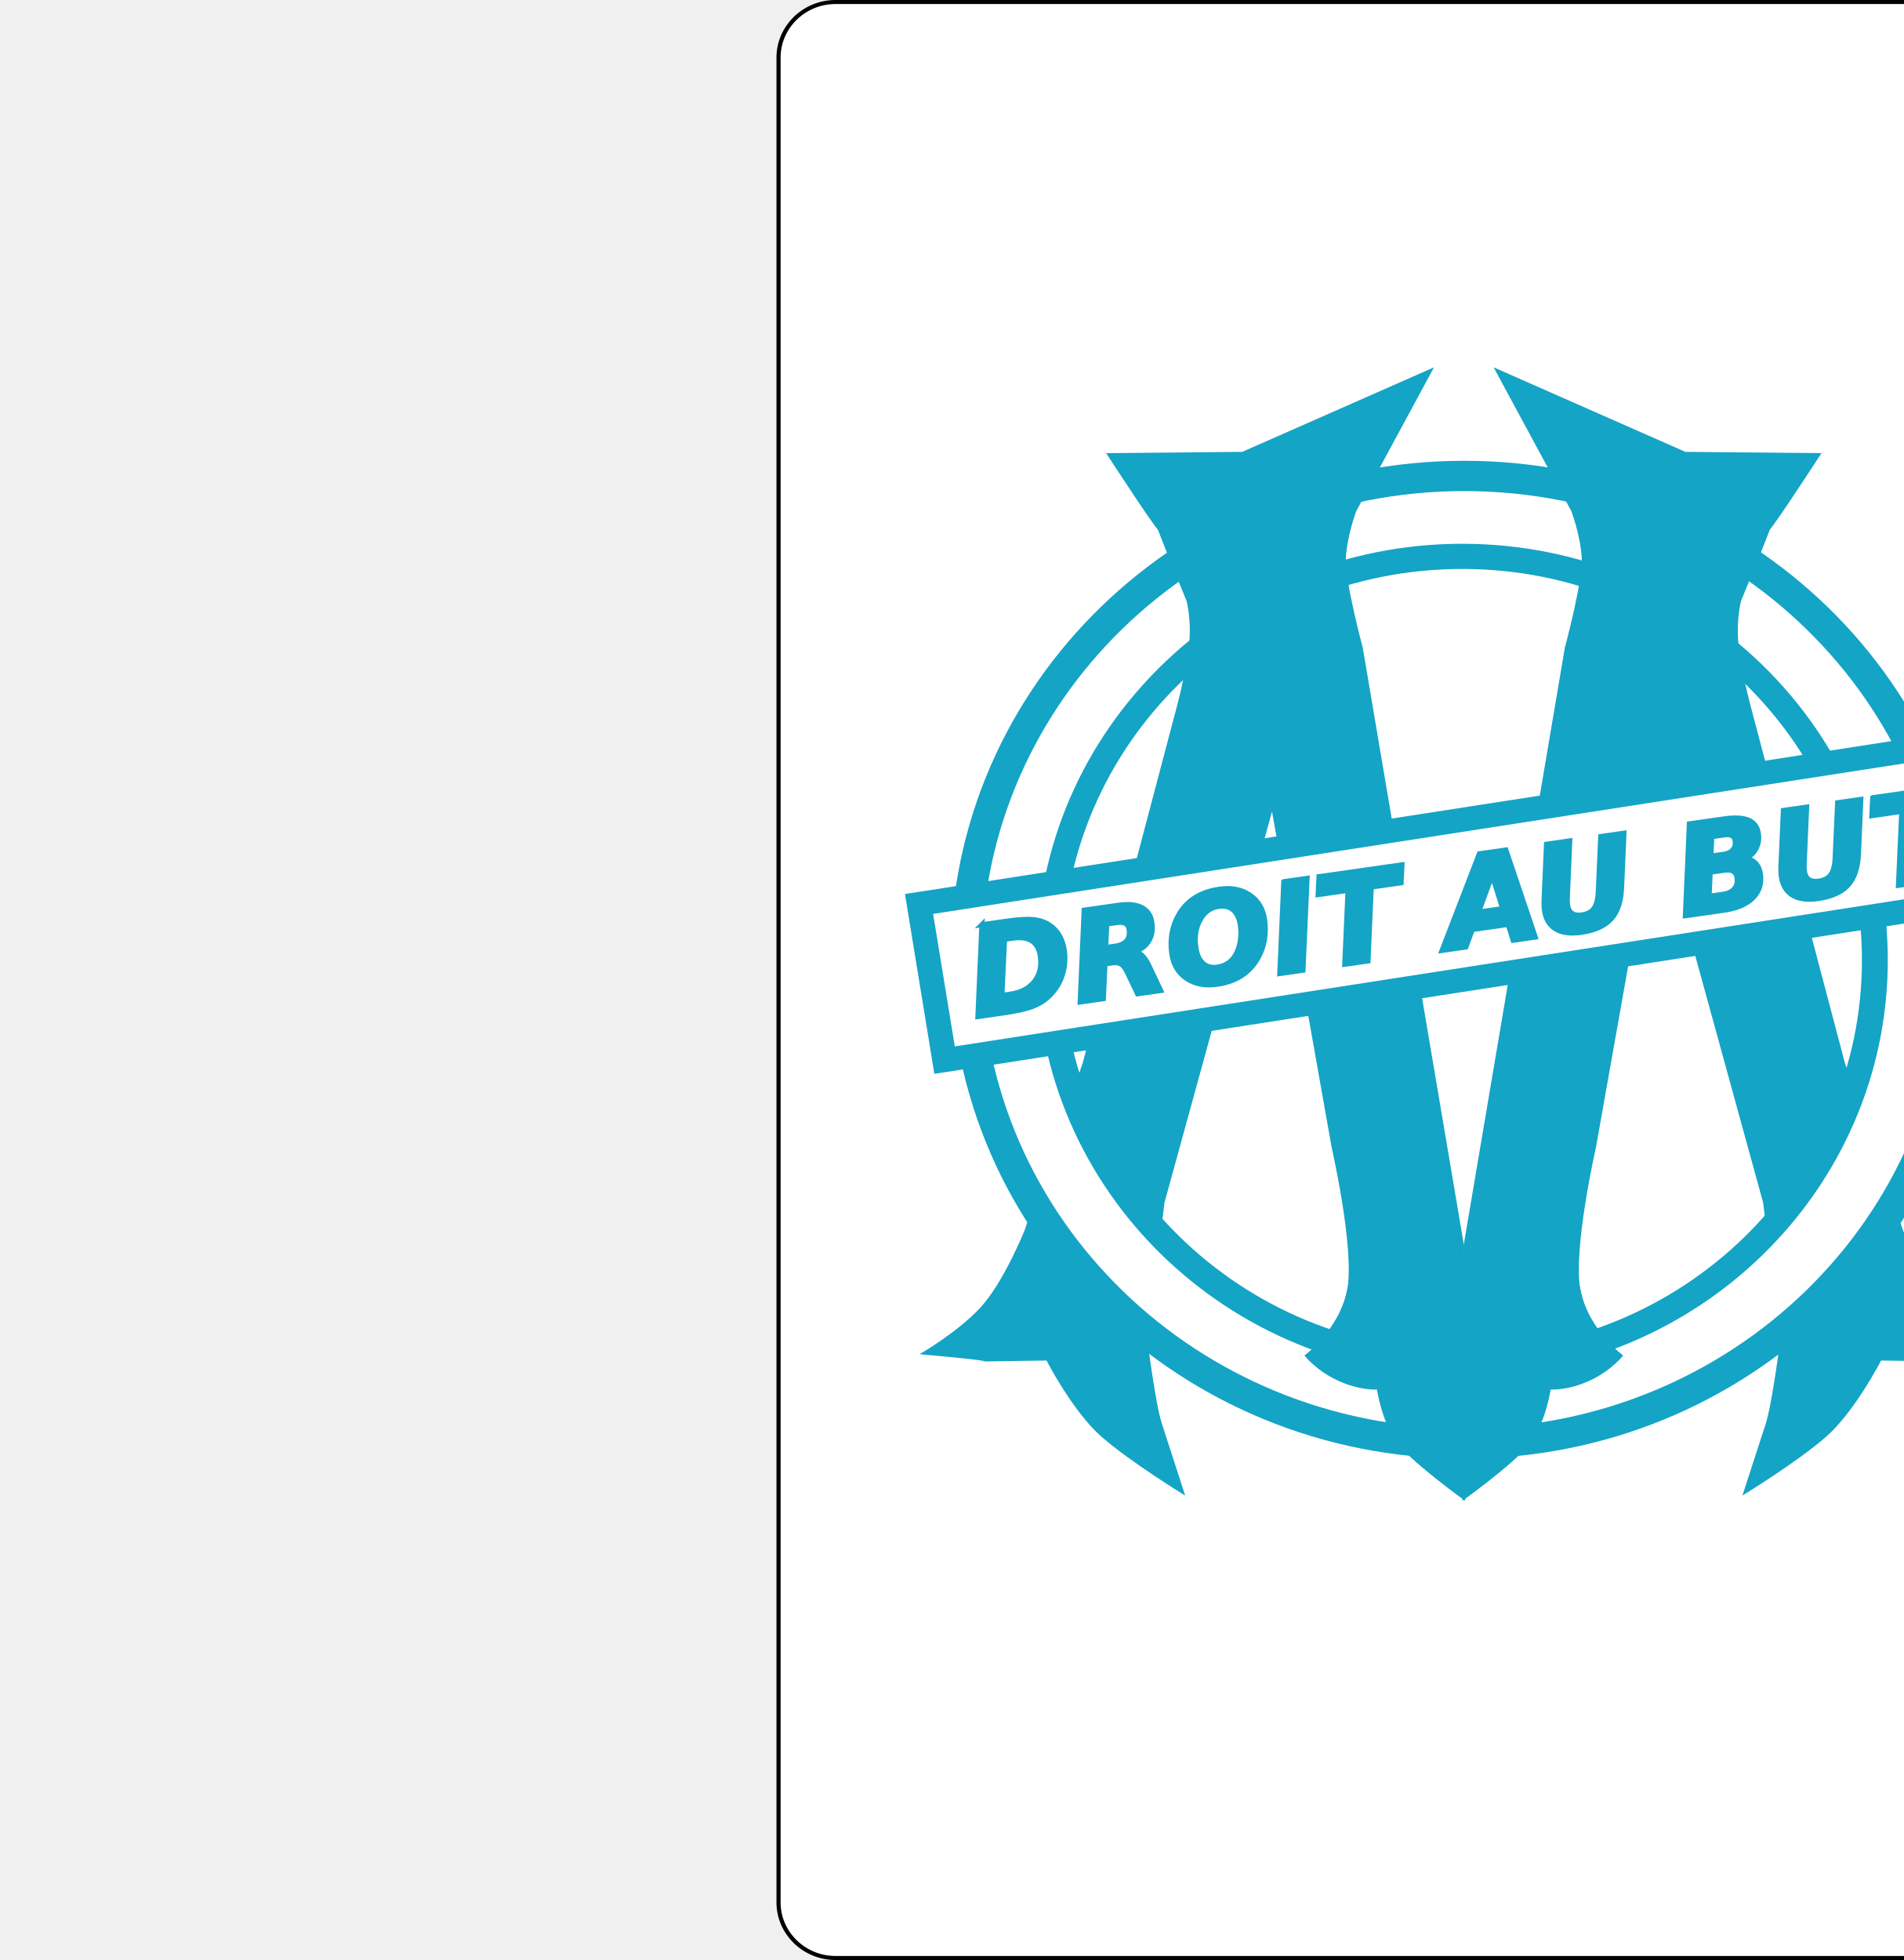
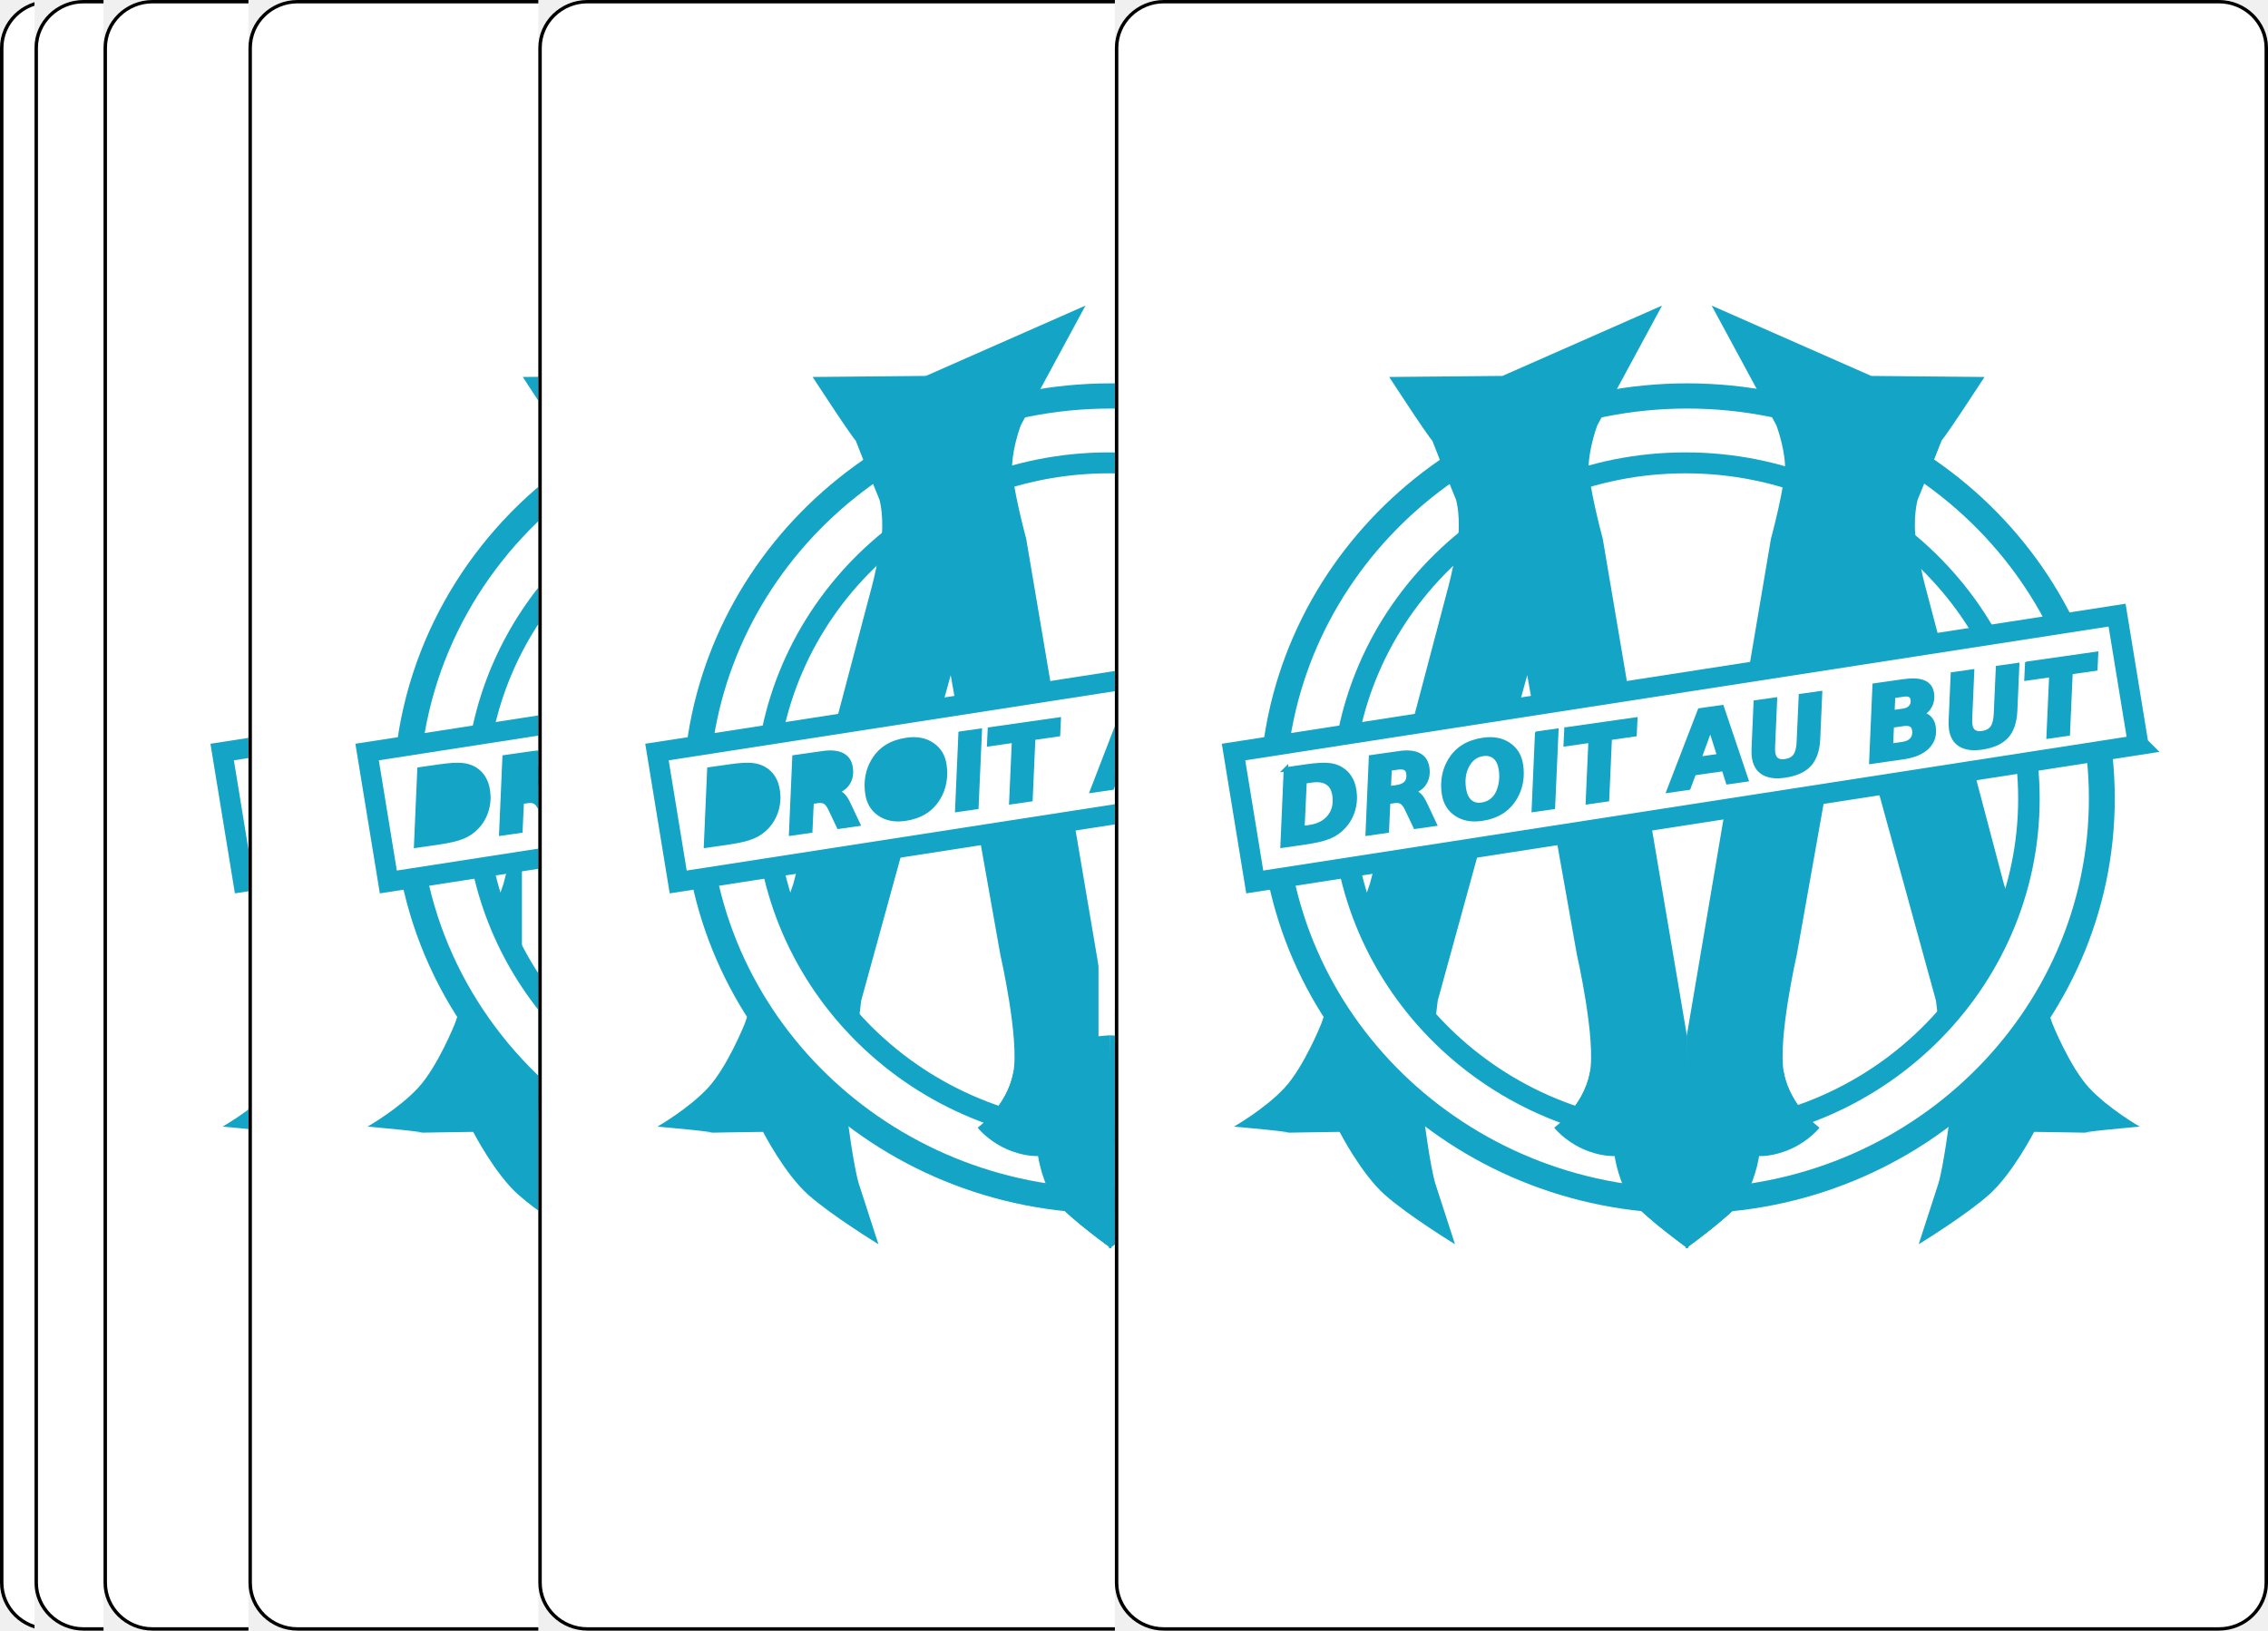
- <svg xmlns="http://www.w3.org/2000/svg" xmlns:xlink="http://www.w3.org/1999/xlink" height="242.667pt" preserveAspectRatio="none" viewBox="0 0 229.496 242.667" width="235.693pt" xml:space="preserve">
-   <use x="0" xlink:href="#clip-4x243" y="0" />
-   <use x="4.0" xlink:href="#clip-8x243" y="0" />
-   <use x="12.0" xlink:href="#clip-17x243" y="0" />
-   <use x="29.0" xlink:href="#clip-33.41601562x242.6669922" y="0" />
-   <use x="62.416" xlink:href="#image-167.0800781x242.6669922" y="0" />
+ <svg xmlns="http://www.w3.org/2000/svg" xmlns:xlink="http://www.w3.org/1999/xlink" height="242.667pt" preserveAspectRatio="none" viewBox="0 0 328.62 242.667" width="337.493pt" xml:space="preserve">
+   <use height="243" width="5" x="0" xlink:href="#clip-5x243" y="0" />
+   <use height="243" width="10" x="5" xlink:href="#clip-10x243" y="0" />
+   <use height="243" width="21" x="15" xlink:href="#clip-21x243" y="0" />
+   <use height="243" width="42" x="36" xlink:href="#clip-42x243" y="0" />
+   <use height="242.667" width="83.54" x="78" xlink:href="#clip-83.54003905x242.6669922" y="0" />
+   <use height="242.667" width="167.08" x="161.54" xlink:href="#image-167.0800781x242.6669922" y="0" />
  <defs>
    <style>.st1 { stroke:none; }</style>
-     <svg height="243" id="clip-4x243" viewBox="0 0 4 243" width="4">
+     <svg height="243" id="clip-5x243" viewBox="0 0 5 243" width="5">
      <g style="fill-rule:nonzero;clip-rule:nonzero;fill:#14A4C6;stroke:#14A4C6;stroke-width:0.625;stroke-miterlimit:4;">
-         <path d="M 6.0,0.341 L 6.0,242.326 L 6,242.326 C 2.749,241.79 0.25,238.945 0.25,235.548 L 0.25,7.12 C 0.25,3.723 2.749,0.877 6,0.341 Z" style="fill:#FFFFFF;stroke:#000000;stroke-width:0.5;" />
+         <path d="M 7.0,0.251 L 7.0,242.416 L 7,242.416 C 3.276,242.356 0.25,239.286 0.25,235.548 L 0.25,7.12 C 0.25,3.382 3.276,0.311 7,0.251 Z" style="fill:#FFFFFF;stroke:#000000;stroke-width:0.5;" />
        <g class="st1" />
        <g style="stroke-miterlimit:8;" />
+         <g class="st1" />
+         <g class="st1" />
      </g>
    </svg>
-     <svg height="243" id="clip-8x243" viewBox="0 0 8 243" width="8">
+     <svg height="243" id="clip-10x243" viewBox="0 0 10 243" width="10">
      <g style="fill-rule:nonzero;clip-rule:nonzero;fill:#14A4C6;stroke:#14A4C6;stroke-width:0.625;stroke-miterlimit:4;">
-         <path d="M 10.0,0.25 L 10.0,242.417 L 10.0,242.417 L 7.111,242.417 L 7.111,242.417 C 3.336,242.417 0.25,239.323 0.25,235.548 L 0.25,7.12 C 0.25,3.345 3.336,0.25 7.111,0.25 L 10,0.25 Z" style="fill:#FFFFFF;stroke:#000000;stroke-width:0.5;" />
+         <path d="M 12.0,0.25 L 12.0,242.417 L 12,242.417 L 7.111,242.417 L 7.111,242.417 C 3.336,242.417 0.25,239.323 0.25,235.548 L 0.25,7.12 C 0.25,3.345 3.336,0.25 7.111,0.25 L 12,0.25 Z" style="fill:#FFFFFF;stroke:#000000;stroke-width:0.5;" />
        <g class="st1" />
        <g style="stroke-miterlimit:8;" />
+         <g class="st1" />
+         <g class="st1" />
      </g>
    </svg>
-     <svg height="243" id="clip-17x243" viewBox="0 0 17 243" width="17">
+     <svg height="243" id="clip-21x243" viewBox="0 0 21 243" width="21">
      <g style="fill-rule:nonzero;clip-rule:nonzero;fill:#14A4C6;stroke:#14A4C6;stroke-width:0.625;stroke-miterlimit:4;">
-         <path d="M 19.0,0.25 L 19.0,242.417 L 19,242.417 L 7.111,242.417 L 7.111,242.417 C 3.336,242.417 0.25,239.323 0.25,235.548 L 0.25,7.12 C 0.25,3.345 3.336,0.25 7.111,0.25 L 19,0.25 Z" style="fill:#FFFFFF;stroke:#000000;stroke-width:0.5;" />
+         <path d="M 23.0,0.25 L 23.0,242.417 L 23,242.417 L 7.111,242.417 L 7.111,242.417 C 3.336,242.417 0.25,239.323 0.25,235.548 L 0.25,7.12 C 0.25,3.345 3.336,0.25 7.111,0.25 L 23,0.25 Z" style="fill:#FFFFFF;stroke:#000000;stroke-width:0.5;" />
        <g class="st1">
-           <path d="M 19.0,166.546 L 19.0,167.826 L 19,167.826 C 17.981,167.73 17.25,167.664 17.25,167.664 C 17.25,167.664 17.963,167.246 19.0,166.546 Z" />
+           <path d="M 23.0,163.462 L 23.0,168.231 L 23,168.231 C 20.654,167.969 17.25,167.664 17.25,167.664 C 17.25,167.664 20.34,165.853 23,163.462 Z" />
        </g>
-         <path d="M 19.0,111.699 L 19.0,122.403 L 19.0,122.403 L 17.338,111.963 L 19,111.699 Z" style="fill:#FFFFFF;stroke:#FFFFFF;stroke-miterlimit:8;" />
+         <path d="M 23.0,114.502 L 23.0,123.14 L 23,123.14 C 22.898,121.714 22.846,120.274 22.846,118.821 C 22.846,117.369 22.898,115.929 23.0,114.502" style="fill:none;stroke-width:3.75;stroke-miterlimit:8;" />
+         <path d="M 23.0,111.062 L 23.0,130.889 L 23,130.889 L 20.416,131.3 L 20.416,131.3 L 17.338,111.963 L 23.0,111.062 Z" style="fill:#FFFFFF;stroke:#FFFFFF;stroke-miterlimit:8;" />
        <g style="stroke-miterlimit:8;" />
-         <path d="M 19.0,111.63 L 19.0,123.284 L 19.0,123.284 L 17.191,111.918 L 19,111.63 Z" style="fill:none;stroke-width:2.967;stroke-miterlimit:8;" />
+         <path d="M 23.0,110.994 L 23.0,130.818 L 20.268,131.253 L 17.191,111.918 L 23,110.994 Z" style="fill:none;stroke-width:2.967;stroke-miterlimit:8;" />
+         <g class="st1" />
+         <g class="st1" />
      </g>
    </svg>
-     <svg height="242.667" id="clip-33.41601562x242.6669922" viewBox="0 0 33.416 242.667" width="33.416">
+     <svg height="243" id="clip-42x243" viewBox="0 0 42 243" width="42">
      <g style="fill-rule:nonzero;clip-rule:nonzero;fill:#14A4C6;stroke:#14A4C6;stroke-width:0.625;stroke-miterlimit:4;">
-         <path d="M 35.416,0.25 L 35.416,242.417 L 35.416,242.417 L 7.111,242.417 L 7.111,242.417 C 3.336,242.417 0.25,239.323 0.25,235.548 L 0.25,7.12 C 0.25,3.345 3.336,0.25 7.111,0.25 L 35.416,0.25 Z" style="fill:#FFFFFF;stroke:#000000;stroke-width:0.5;" />
+         <path d="M 44.0,0.25 L 44.0,242.417 L 44,242.417 L 7.111,242.417 L 7.111,242.417 C 3.336,242.417 0.25,239.323 0.25,235.548 L 0.25,7.12 C 0.25,3.345 3.336,0.25 7.111,0.25 L 44,0.25 Z" style="fill:#FFFFFF;stroke:#000000;stroke-width:0.5;" />
        <g class="st1">
-           <path d="M 35.416,136.066 L 35.416,173.3 L 35.416,173.3 C 33.727,170.775 32.562,168.445 32.562,168.445 C 32.562,168.445 21.468,168.602 24.593,168.602 C 27.718,168.602 17.25,167.664 17.25,167.664 C 17.25,167.664 21.781,165.008 24.593,161.883 C 27.406,158.758 29.906,152.352 29.906,152.352 L 35.416,136.066 Z" />
+           <path d="M 39.75,56.102 L 44.0,56.061 L 44.0,104.103 L 44.0,181.625 L 44,181.625 C 42.269,180.398 40.452,179.027 39.125,177.82 C 35.687,174.695 32.562,168.445 32.562,168.445 C 32.562,168.445 21.468,168.602 24.593,168.602 C 27.718,168.602 17.25,167.664 17.25,167.664 C 17.25,167.664 21.781,165.008 24.593,161.883 C 27.406,158.758 29.906,152.352 29.906,152.352 L 36.937,131.57 L 44.0,104.103 L 44.0,56.061 L 44.0,62.709 L 44.0,62.709 C 42.143,59.891 39.75,56.102 39.75,56.102" />
        </g>
-         <path d="M 35.416,91.045 L 35.416,147.001 L 35.416,147.001 C 30.614,138.794 27.86,129.232 27.86,119.023 C 27.86,108.815 30.614,99.252 35.416,91.045 Z" style="fill:none;stroke:#FFFFFF;stroke-width:8.75;stroke-miterlimit:8;" />
-         <path d="M 35.416,82.155 L 35.416,155.488 L 35.416,155.488 C 27.537,145.356 22.846,132.635 22.846,118.821 C 22.846,105.008 27.537,92.287 35.416,82.155 Z" style="fill:none;stroke-width:3.75;stroke-miterlimit:8;" />
-         <path d="M 35.416,103.198 L 35.416,134.527 L 35.416,134.527 C 33.799,129.6 32.923,124.334 32.923,118.863 C 32.923,113.391 33.799,108.125 35.416,103.198 Z" style="fill:none;stroke-width:3.117;stroke-miterlimit:8;" />
-         <path d="M 35.416,109.087 L 35.416,128.912 L 35.416,128.912 L 20.416,131.3 L 20.416,131.3 L 17.338,111.963 L 35.416,109.087 Z" style="fill:#FFFFFF;stroke:#FFFFFF;stroke-miterlimit:8;" />
+         <path d="M 44.0,79.907 L 44.0,158.139 L 44,158.139 C 34.029,148.133 27.86,134.302 27.86,119.023 C 27.86,103.744 34.029,89.913 44,79.907 Z" style="fill:none;stroke:#FFFFFF;stroke-width:8.75;stroke-miterlimit:8;" />
+         <path d="M 44.0,73.196 L 44.0,164.446 L 44,164.446 C 31.056,153.46 22.846,137.097 22.846,118.821 C 22.846,100.546 31.056,84.182 44.0,73.196 Z" style="fill:none;stroke-width:3.75;stroke-miterlimit:8;" />
+         <path d="M 44.0,87.421 L 44.0,150.305 L 44,150.305 C 37.073,141.717 32.923,130.777 32.923,118.863 C 32.923,106.949 37.073,96.008 44.0,87.421 Z" style="fill:none;stroke-width:3.117;stroke-miterlimit:8;" />
+         <path d="M 44.0,107.721 L 44.0,127.546 L 44.0,127.546 L 20.416,131.3 L 20.416,131.3 L 17.338,111.963 L 44,107.721 Z" style="fill:#FFFFFF;stroke:#FFFFFF;stroke-miterlimit:8;" />
        <g style="stroke-miterlimit:8;">
          <path d="M 24.774,114.486 L 27.717,114.056 C 29.121,113.85 30.186,113.781 30.913,113.849 C 31.64,113.917 32.265,114.117 32.789,114.449 C 33.317,114.781 33.74,115.215 34.059,115.751 C 34.377,116.288 34.589,116.917 34.694,117.639 C 34.841,118.642 34.778,119.617 34.505,120.563 C 34.232,121.509 33.773,122.338 33.13,123.048 C 32.57,123.68 31.886,124.172 31.076,124.522 C 30.266,124.873 28.985,125.177 27.234,125.433 L 24.292,125.864 L 24.774,114.486 Z" />
          <path d="M 27.491,116.299 L 27.178,123.23 L 28.181,123.084 C 29.483,122.893 30.461,122.369 31.112,121.513 C 31.764,120.657 31.997,119.595 31.811,118.328 C 31.685,117.469 31.342,116.857 30.783,116.49 C 30.223,116.124 29.453,116.012 28.472,116.156 L 27.491,116.299 Z" />
+           <path d="M 39.605,119.342 L 39.41,123.65 L 36.625,124.058 L 37.106,112.681 L 41.239,112.076 C 42.401,111.906 43.321,111.993 44,112.339 L 44.0,112.339 L 44.0,117.423 L 44.0,117.423 C 43.72,117.603 43.398,117.738 43.036,117.829 C 43.396,117.852 43.717,117.983 44,118.224 L 44.0,118.224 L 44.0,122.978 L 44.0,122.978 L 43.542,123.045 L 42.323,120.414 C 42.079,119.889 41.825,119.541 41.56,119.37 C 41.295,119.2 40.94,119.147 40.495,119.212 L 39.605,119.342 Z" />
+           <path d="M 40.858,117.137 C 41.491,117.045 41.949,116.824 42.231,116.476 C 42.514,116.128 42.612,115.664 42.527,115.082 C 42.474,114.718 42.322,114.467 42.072,114.33 C 41.822,114.193 41.458,114.16 40.978,114.23 L 39.821,114.399 L 39.686,117.309 L 40.858,117.137 Z" />
        </g>
-         <path d="M 35.416,109.018 L 35.416,128.842 L 35.416,128.842 L 20.268,131.253 L 17.191,111.918 L 35.416,109.018 Z" style="fill:none;stroke-width:2.967;stroke-miterlimit:8;" />
+         <path d="M 44.0,107.652 L 44.0,127.476 L 44,127.476 L 20.268,131.253 L 17.191,111.918 Z" style="fill:none;stroke-width:2.967;stroke-miterlimit:8;" />
+         <g class="st1" />
+         <g class="st1" />
+       </g>
+     </svg>
+     <svg height="242.667" id="clip-83.54003905x242.6669922" viewBox="0 0 83.54 242.667" width="83.54">
+       <g style="fill-rule:nonzero;clip-rule:nonzero;fill:#14A4C6;stroke:#14A4C6;stroke-width:0.625;stroke-miterlimit:4;">
+         <path d="M 85.54,0.25 L 85.54,242.417 L 85.54,242.417 L 7.111,242.417 L 7.111,242.417 C 3.336,242.417 0.25,239.323 0.25,235.548 L 0.25,7.12 C 0.25,3.345 3.336,0.25 7.111,0.25 L 85.54,0.25 Z" style="fill:#FFFFFF;stroke:#000000;stroke-width:0.5;" />
+         <g class="st1">
+           <path d="M 39.75,56.102 L 56.156,55.945 L 79.281,45.477 L 69.906,63.289 C 69.906,63.289 68.812,66.258 68.656,69.07 C 68.5,71.883 70.687,80.164 70.687,80.164 L 82.875,154.07 L 83.031,185.789 C 83.031,185.789 77.093,181.414 75.062,178.914 C 73.031,176.414 72.406,172.039 72.406,172.039 C 72.406,172.039 70.375,172.195 67.718,170.945 C 65.062,169.695 63.656,167.82 63.656,167.82 C 63.656,167.82 67.875,164.695 68.812,159.695 C 69.75,154.695 66.937,142.039 66.937,142.039 L 59.75,100.477 L 46.781,148.914 L 44.75,166.102 C 44.75,166.102 45.687,173.758 46.468,176.258 C 47.25,178.758 49.281,185.164 49.281,185.164 C 49.281,185.164 42.562,180.945 39.125,177.82 C 35.687,174.695 32.562,168.445 32.562,168.445 C 32.562,168.445 21.468,168.602 24.593,168.602 C 27.718,168.602 17.25,167.664 17.25,167.664 C 17.25,167.664 21.781,165.008 24.593,161.883 C 27.406,158.758 29.906,152.352 29.906,152.352 L 36.937,131.57 L 48.187,87.82 C 48.187,87.82 48.968,85.008 49.593,81.102 C 50.218,77.195 49.437,74.383 49.437,74.383 C 49.437,74.383 44.75,62.664 46,65.32 C 47.25,67.977 39.75,56.102 39.75,56.102" />
+           <path d="M 85.54,183.612 L 85.54,137.909 L 85.54,137.909 L 82.875,154.07 L 82.719,185.789 C 82.719,185.789 83.981,184.859 85.54,183.612 Z" />
+         </g>
+         <path d="M 85.54,63.808 L 85.54,174.237 L 85.54,174.237 C 84.655,174.279 83.764,174.301 82.868,174.301 C 52.488,174.301 27.86,149.552 27.86,119.023 C 27.86,88.494 52.488,63.744 82.868,63.744 C 83.764,63.744 84.655,63.766 85.54,63.808 Z" style="fill:none;stroke:#FFFFFF;stroke-width:8.75;stroke-miterlimit:8;" />
+         <path d="M 85.54,58.981 L 85.54,178.66 L 85.54,178.66 C 84.673,178.697 83.802,178.716 82.926,178.716 C 49.745,178.716 22.846,151.901 22.846,118.821 C 22.846,85.742 49.745,58.926 82.926,58.926 C 83.802,58.926 84.673,58.944 85.54,58.981 Z" style="fill:none;stroke-width:3.75;stroke-miterlimit:8;" />
+         <path d="M 85.54,68.964 L 85.54,168.764 L 85.54,168.764 C 84.593,168.817 83.64,168.845 82.68,168.845 C 55.2,168.845 32.923,146.466 32.923,118.863 C 32.923,91.259 55.2,68.882 82.68,68.882 C 83.64,68.882 84.593,68.91 85.54,68.964 Z" style="fill:none;stroke-width:3.117;stroke-miterlimit:8;" />
+         <path d="M 85.54,101.11 L 85.54,120.934 L 85.54,120.934 L 20.416,131.3 L 20.416,131.3 L 17.338,111.963 L 85.54,101.11 Z" style="fill:#FFFFFF;stroke:#FFFFFF;stroke-miterlimit:8;" />
+         <g style="stroke-miterlimit:8;">
+           <path d="M 24.774,114.486 L 27.717,114.056 C 29.121,113.85 30.186,113.781 30.913,113.849 C 31.64,113.917 32.265,114.117 32.789,114.449 C 33.317,114.781 33.74,115.215 34.059,115.751 C 34.377,116.288 34.589,116.917 34.694,117.639 C 34.841,118.642 34.778,119.617 34.505,120.563 C 34.232,121.509 33.773,122.338 33.13,123.048 C 32.57,123.68 31.886,124.172 31.076,124.522 C 30.266,124.873 28.985,125.177 27.234,125.433 L 24.292,125.864 L 24.774,114.486 Z" />
+           <path d="M 27.491,116.299 L 27.178,123.23 L 28.181,123.084 C 29.483,122.893 30.461,122.369 31.112,121.513 C 31.764,120.657 31.997,119.595 31.811,118.328 C 31.685,117.469 31.342,116.857 30.783,116.49 C 30.223,116.124 29.453,116.012 28.472,116.156 L 27.491,116.299 Z" />
+           <path d="M 39.605,119.342 L 39.41,123.65 L 36.625,124.058 L 37.106,112.681 L 41.239,112.076 C 42.426,111.902 43.361,111.997 44.043,112.361 C 44.726,112.726 45.132,113.35 45.261,114.234 C 45.392,115.128 45.257,115.899 44.857,116.548 C 44.457,117.197 43.85,117.625 43.036,117.829 C 43.423,117.854 43.767,118.004 44.065,118.282 C 44.363,118.559 44.654,119.008 44.937,119.629 L 46.318,122.639 L 43.542,123.045 L 42.323,120.414 C 42.079,119.889 41.825,119.541 41.56,119.37 C 41.295,119.2 40.94,119.147 40.495,119.212 L 39.605,119.342 Z" />
+           <path d="M 40.858,117.137 C 41.491,117.045 41.949,116.824 42.231,116.476 C 42.514,116.128 42.612,115.664 42.527,115.082 C 42.474,114.718 42.322,114.467 42.072,114.33 C 41.822,114.193 41.458,114.16 40.978,114.23 L 39.821,114.399 L 39.686,117.309 L 40.858,117.137 Z" />
+           <path d="M 53.407,110.089 C 54.845,109.878 56.062,110.118 57.06,110.808 C 58.057,111.498 58.652,112.502 58.845,113.822 C 58.977,114.722 58.968,115.592 58.818,116.432 C 58.668,117.272 58.383,118.048 57.963,118.761 C 57.45,119.639 56.792,120.335 55.99,120.849 C 55.187,121.363 54.227,121.702 53.11,121.865 C 51.671,122.076 50.456,121.837 49.461,121.15 C 48.467,120.462 47.874,119.456 47.68,118.131 C 47.547,117.227 47.554,116.354 47.701,115.515 C 47.848,114.675 48.134,113.896 48.559,113.177 C 49.063,112.306 49.716,111.614 50.52,111.103 C 51.323,110.591 52.285,110.253 53.407,110.089 Z" />
+           <path d="M 55.937,114.559 C 55.81,113.69 55.52,113.056 55.068,112.658 C 54.617,112.26 54.028,112.114 53.302,112.22 C 52.334,112.362 51.588,112.924 51.063,113.907 C 50.54,114.889 50.375,116.047 50.57,117.381 C 50.694,118.231 50.982,118.863 51.434,119.276 C 51.885,119.689 52.452,119.846 53.133,119.746 C 53.686,119.665 54.161,119.473 54.558,119.17 C 54.955,118.867 55.272,118.459 55.51,117.945 C 55.73,117.454 55.878,116.915 55.954,116.328 C 56.029,115.742 56.023,115.152 55.937,114.559 Z" />
+           <path d="M 61.177,109.156 L 63.972,108.747 L 63.48,120.126 L 60.695,120.534 Z" />
+           <path d="M 65.422,108.535 L 75.409,107.072 L 75.309,109.298 L 71.712,109.825 L 71.318,118.978 L 68.527,119.387 L 68.924,110.233 L 65.321,110.76 L 65.422,108.535 Z" />
+           <path d="M 85.54,105.589 L 85.54,114.843 L 85.54,114.843 L 83.901,115.083 L 83.12,117.25 L 80.263,117.668 L 84.756,105.704 L 85.54,105.589 Z" />
+           <path d="M 84.652,112.92 L 85.54,112.79 L 85.54,112.79 L 85.54,110.428 L 85.54,110.428 Z" />
+         </g>
+         <path d="M 85.54,101.041 L 85.54,120.865 L 85.54,120.865 L 20.268,131.253 L 17.191,111.918 L 85.54,101.041 Z" style="fill:none;stroke-width:2.967;stroke-miterlimit:8;" />
+         <g class="st1">
+           <path d="M 71.322,60.597 L 69.906,63.289 C 69.906,63.289 68.812,66.258 68.656,69.07 C 68.641,69.341 68.647,69.663 68.671,70.023 C 68.9,73.401 48.968,85.008 49.593,81.102 C 50.218,77.195 49.437,74.383 49.437,74.383 C 49.437,74.383 48.448,71.908 47.499,69.491 C 46.383,66.648 71.322,60.597 71.322,60.597 Z" />
+         </g>
+         <g class="st1">
+           <path d="M 82.875,154.07 L 83.031,185.789 C 83.031,185.789 77.093,181.414 75.062,178.914 C 73.031,176.414 72.406,172.039 72.406,172.039 C 72.406,172.039 70.375,172.195 67.718,170.945 C 65.062,169.695 63.656,167.82 63.656,167.82 C 63.656,167.82 67.875,164.695 68.812,159.695 C 69.75,154.695 82.875,154.07 82.875,154.07" />
+           <path d="M 82.875,154.07 L 82.719,185.789 C 82.719,185.789 83.981,184.859 85.54,183.612 L 85.54,183.612 L 85.54,154.316 L 85.54,154.316 C 83.965,154.122 82.875,154.07 82.875,154.07" />
+         </g>
      </g>
    </svg>
    <svg height="242.667" id="image-167.0800781x242.6669922" viewBox="0 0 167.08 242.667" width="167.08">
      <g id="Layer_x0020_1" style="fill-rule:nonzero;clip-rule:nonzero;fill:#14A4C6;stroke:#14A4C6;stroke-width:0.625;stroke-miterlimit:4;">
        <path d="M166.83,235.548c0,3.775-3.086,6.869-6.87,6.869H7.111c-3.775,0-6.861-3.094-6.861-6.869V7.12C0.25,3.345,3.336,0.25,7.111,0.25h152.849    c3.784,0,6.87,3.095,6.87,6.87v228.428z" style="fill:#FFFFFF;stroke:#000000;stroke-width:0.5;" />
        <g class="st1">
          <path d="M39.75,56.102l16.406-0.156l23.125-10.469l-9.375,17.812c0,0-1.094,2.969-1.25,5.781s2.031,11.094,2.031,11.094L82.875,154.07l0.156,31.719c0,0-5.938-4.375-7.969-6.875s-2.656-6.875-2.656-6.875     s-2.031,0.156-4.688-1.094s-4.062-3.125-4.062-3.125s4.219-3.125,5.156-8.125s-1.875-17.656-1.875-17.656l-7.188-41.562l-12.969,48.438l-2.031,17.188c0,0,0.938,7.656,1.719,10.156s2.812,8.906,2.812,8.906     s-6.719-4.219-10.156-7.344s-6.562-9.375-6.562-9.375s-11.094,0.156-7.969,0.156s-7.344-0.938-7.344-0.938s4.531-2.656,7.344-5.781s5.312-9.531,5.312-9.531l7.031-20.781l11.25-43.75     c0,0,0.781-2.812,1.406-6.719s-0.156-6.719-0.156-6.719s-4.688-11.719-3.438-9.062s-6.25-9.219-6.25-9.219z" />
          <path d="M126,56.102l-16.406-0.156l-23.125-10.469l9.375,17.812c0,0,1.094,2.969,1.25,5.781s-2.031,11.094-2.031,11.094l-12.188,73.906l-0.156,31.719c0,0,5.938-4.375,7.969-6.875s2.656-6.875,2.656-6.875     s2.031,0.156,4.688-1.094s4.062-3.125,4.062-3.125s-4.219-3.125-5.156-8.125s1.875-17.656,1.875-17.656l7.188-41.562l12.969,48.438l2.031,17.188c0,0-0.938,7.656-1.719,10.156s-2.812,8.906-2.812,8.906     s6.719-4.219,10.156-7.344s6.562-9.375,6.562-9.375s11.094,0.156,7.969,0.156s7.344-0.938,7.344-0.938s-4.531-2.656-7.344-5.781s-5.312-9.531-5.312-9.531l-7.031-20.781l-11.25-43.75     c0,0-0.781-2.812-1.406-6.719s0.156-6.719,0.156-6.719s4.688-11.719,3.438-9.062s6.25-9.219,6.25-9.219z" />
        </g>
        <path d="M137.875,119.023c0,30.528-24.627,55.277-55.007,55.277s-55.008-24.749-55.008-55.277c0-30.529,24.628-55.279,55.008-55.279s55.007,24.75,55.007,55.279z" style="fill:none;stroke:#FFFFFF;stroke-width:8.75;stroke-miterlimit:8;" />
        <path d="M143.004,118.821c0,33.08-26.897,59.895-60.078,59.895c-33.181,0-60.08-26.814-60.08-59.895c0-33.079,26.898-59.896,60.08-59.896    c33.181,0,60.078,26.816,60.078,59.896z" style="fill:none;stroke-width:3.75;stroke-miterlimit:8;" />
        <path d="M132.438,118.863c0,27.603-22.279,49.982-49.758,49.982c-27.48,0-49.756-22.379-49.756-49.982c0-27.604,22.276-49.98,49.756-49.98    c27.479,0,49.758,22.376,49.758,49.98z" style="fill:none;stroke-width:3.117;stroke-miterlimit:8;" />
        <path d="M148.438,110.923L20.416,131.3l-3.078-19.336L145.36,91.59l3.077,19.333z" style="fill:#FFFFFF;stroke:#FFFFFF;stroke-miterlimit:8;" />
        <g style="stroke-miterlimit:8;">
          <path d="M24.774,114.486l2.943-0.431c1.404-0.206,2.469-0.274,3.196-0.207c0.727,0.067,1.352,0.268,1.875,0.6c0.528,0.332,0.952,0.766,1.27,1.302     s0.53,1.166,0.636,1.887c0.147,1.003,0.084,1.978-0.189,2.924c-0.273,0.946-0.731,1.775-1.375,2.485c-0.56,0.632-1.244,1.124-2.054,1.475     s-2.09,0.654-3.841,0.91l-2.942,0.432l0.482-11.378z M27.491,116.299l-0.313,6.931l1.003-0.146c1.303-0.191,2.28-0.715,2.932-1.571s0.884-1.918,0.699-3.186     c-0.126-0.858-0.469-1.471-1.028-1.837c-0.56-0.366-1.33-0.478-2.311-0.334l-0.981,0.144z" />
          <path d="M39.605,119.342l-0.195,4.308L36.625,124.058l0.481-11.377l4.132-0.605c1.187-0.174,2.122-0.079,2.805,0.286s1.088,0.988,1.218,1.873     c0.131,0.894-0.004,1.666-0.404,2.314s-1.007,1.076-1.821,1.281c0.388,0.024,0.731,0.175,1.029,0.453s0.589,0.727,0.873,1.348l1.381,3.009l-2.776,0.406     l-1.219-2.631c-0.244-0.525-0.498-0.873-0.763-1.043c-0.265-0.17-0.62-0.223-1.065-0.158l-0.89,0.13z M40.858,117.137c0.633-0.092,1.09-0.313,1.373-0.661     c0.282-0.348,0.381-0.812,0.296-1.394c-0.053-0.364-0.205-0.615-0.455-0.752c-0.25-0.137-0.614-0.17-1.094-0.1l-1.157,0.169l-0.135,2.91l1.172-0.172z" />
          <path d="M53.407,110.089c1.438-0.21,2.655,0.029,3.652,0.719s1.592,1.695,1.785,3.015c0.132,0.9,0.123,1.77-0.027,2.61c-0.149,0.84-0.435,1.616-0.855,2.329     c-0.513,0.878-1.17,1.574-1.973,2.088c-0.803,0.514-1.763,0.853-2.88,1.016c-1.438,0.211-2.654-0.028-3.648-0.715s-1.588-1.694-1.782-3.019     c-0.133-0.904-0.125-1.776,0.021-2.616c0.147-0.839,0.433-1.619,0.858-2.337c0.503-0.872,1.157-1.563,1.96-2.075c0.803-0.511,1.766-0.85,2.888-1.014z      M55.937,114.559c-0.127-0.869-0.417-1.503-0.869-1.901c-0.451-0.398-1.04-0.544-1.766-0.438c-0.968,0.142-1.714,0.704-2.238,1.687     c-0.524,0.982-0.688,2.141-0.493,3.474c0.124,0.85,0.412,1.482,0.863,1.895c0.452,0.413,1.018,0.57,1.699,0.47c0.553-0.081,1.028-0.273,1.425-0.576     c0.396-0.303,0.714-0.711,0.952-1.225c0.22-0.491,0.368-1.03,0.444-1.617s0.07-1.176-0.017-1.769z" />
          <path d="M61.177,109.156l2.794-0.409l-0.492,11.379l-2.785,0.408l0.482-11.377z" />
          <path d="M65.422,108.535l9.987-1.462l-0.101,2.226l-3.597,0.527l-0.394,9.153l-2.791,0.409l0.397-9.154l-3.603,0.527l0.101-2.226z" />
          <path d="M88.226,114.45l-4.324,0.633L83.12,117.25l-2.857,0.418l4.493-11.965l3.188-0.467l3.542,10.788l-2.655,0.389l-0.605-1.964z M84.652,112.92l2.915-0.427     l-1.277-4.171l-1.638,4.598z" />
          <path d="M92.853,104.518l2.794-0.409l-0.289,6.811c-0.016,0.244-0.021,0.459-0.016,0.646s0.017,0.349,0.037,0.487c0.071,0.484,0.251,0.828,0.541,1.03     c0.289,0.203,0.684,0.267,1.183,0.194c0.677-0.099,1.169-0.369,1.476-0.81c0.307-0.441,0.479-1.136,0.516-2.085l0.297-6.819l2.787-0.408l-0.289,6.818     c-0.077,1.679-0.501,2.949-1.271,3.812c-0.77,0.863-1.97,1.414-3.601,1.652c-1.285,0.188-2.302,0.051-3.052-0.413c-0.749-0.464-1.202-1.23-1.358-2.298     c-0.026-0.178-0.043-0.379-0.051-0.603c-0.007-0.224-0.005-0.485,0.007-0.785l0.289-6.818z" />
          <path d="M116.825,106.263c0.495,0.069,0.899,0.269,1.213,0.599c0.313,0.331,0.51,0.768,0.59,1.312c0.174,1.191-0.123,2.185-0.893,2.982     s-1.939,1.311-3.512,1.541l-4.625,0.677l0.481-11.377l4.181-0.612c1.287-0.188,2.268-0.135,2.941,0.16c0.673,0.295,1.068,0.846,1.187,1.651     c0.099,0.677,0.005,1.298-0.282,1.862c-0.287,0.565-0.714,0.967-1.281,1.206z M114.102,110.724c0.637-0.093,1.103-0.32,1.4-0.681s0.403-0.832,0.318-1.414     c-0.054-0.37-0.213-0.626-0.476-0.769s-0.638-0.179-1.126-0.107l-1.643,0.24l-0.125,2.971l1.65-0.241z M114.222,105.764c0.494-0.072,0.864-0.257,1.108-0.555     s0.334-0.67,0.268-1.119c-0.042-0.29-0.173-0.498-0.391-0.622s-0.513-0.159-0.883-0.104l-1.555,0.228l-0.109,2.4l1.562-0.229z" />
          <path d="M121.413,100.336l2.795-0.409l-0.29,6.811c-0.015,0.244-0.02,0.46-0.015,0.646c0.004,0.186,0.017,0.349,0.037,0.487     c0.07,0.484,0.251,0.828,0.54,1.03c0.29,0.202,0.685,0.267,1.184,0.194c0.677-0.099,1.169-0.369,1.475-0.81c0.307-0.441,0.479-1.137,0.517-2.086     l0.297-6.819l2.787-0.408l-0.289,6.818c-0.077,1.679-0.501,2.95-1.271,3.812c-0.77,0.863-1.97,1.414-3.601,1.653c-1.285,0.188-2.303,0.05-3.052-0.414     s-1.202-1.23-1.358-2.298c-0.026-0.178-0.043-0.379-0.051-0.603c-0.008-0.224-0.006-0.486,0.006-0.786l0.289-6.818z" />
          <path d="M132.186,98.759l9.987-1.462l-0.101,2.226l-3.597,0.527l-0.395,9.154l-2.791,0.409l0.397-9.154l-3.603,0.527l0.101-2.226z" />
        </g>
        <path d="M148.29,110.878l-128.022,20.375l-3.077-19.335l128.021-20.374l3.077,19.333z" style="fill:none;stroke-width:2.967;stroke-miterlimit:8;" />
        <g class="st1">
          <path d="M71.322,60.597l-1.417,2.692c0,0-1.094,2.969-1.25,5.781c-0.015,0.271-0.009,0.593,0.016,0.953c0.229,3.378-19.703,14.984-19.078,11.078s-0.156-6.719-0.156-6.719     s-0.989-2.475-1.938-4.892c-1.116-2.843,23.823-8.894,23.823-8.894z" />
          <path d="M93.611,59.048l2.232,4.241c0,0,1.094,2.969,1.25,5.781c0.034,0.631-0.049,1.538-0.198,2.564c-0.518,3.548,19.886,13.373,19.261,9.467s0.156-6.719,0.156-6.719     s1.064-2.664,2.045-5.163c1.075-2.744,2.047-5.29,1.393-3.899c-1.25,2.656-26.139-6.272-26.139-6.272z" />
        </g>
        <g class="st1">
          <path d="M82.875,154.07l0.156,31.719c0,0-5.938-4.375-7.969-6.875s-2.656-6.875-2.656-6.875s-2.031,0.156-4.688-1.094s-4.062-3.125-4.062-3.125s4.219-3.125,5.156-8.125s14.063-5.625,14.063-5.625z" />
          <path d="M82.875,154.07l-0.156,31.719c0,0,5.938-4.375,7.969-6.875s2.656-6.875,2.656-6.875s2.031,0.156,4.688-1.094s4.062-3.125,4.062-3.125s-4.219-3.125-5.156-8.125s-14.062-5.625-14.062-5.625z" />
        </g>
      </g>
    </svg>
  </defs>
</svg>
